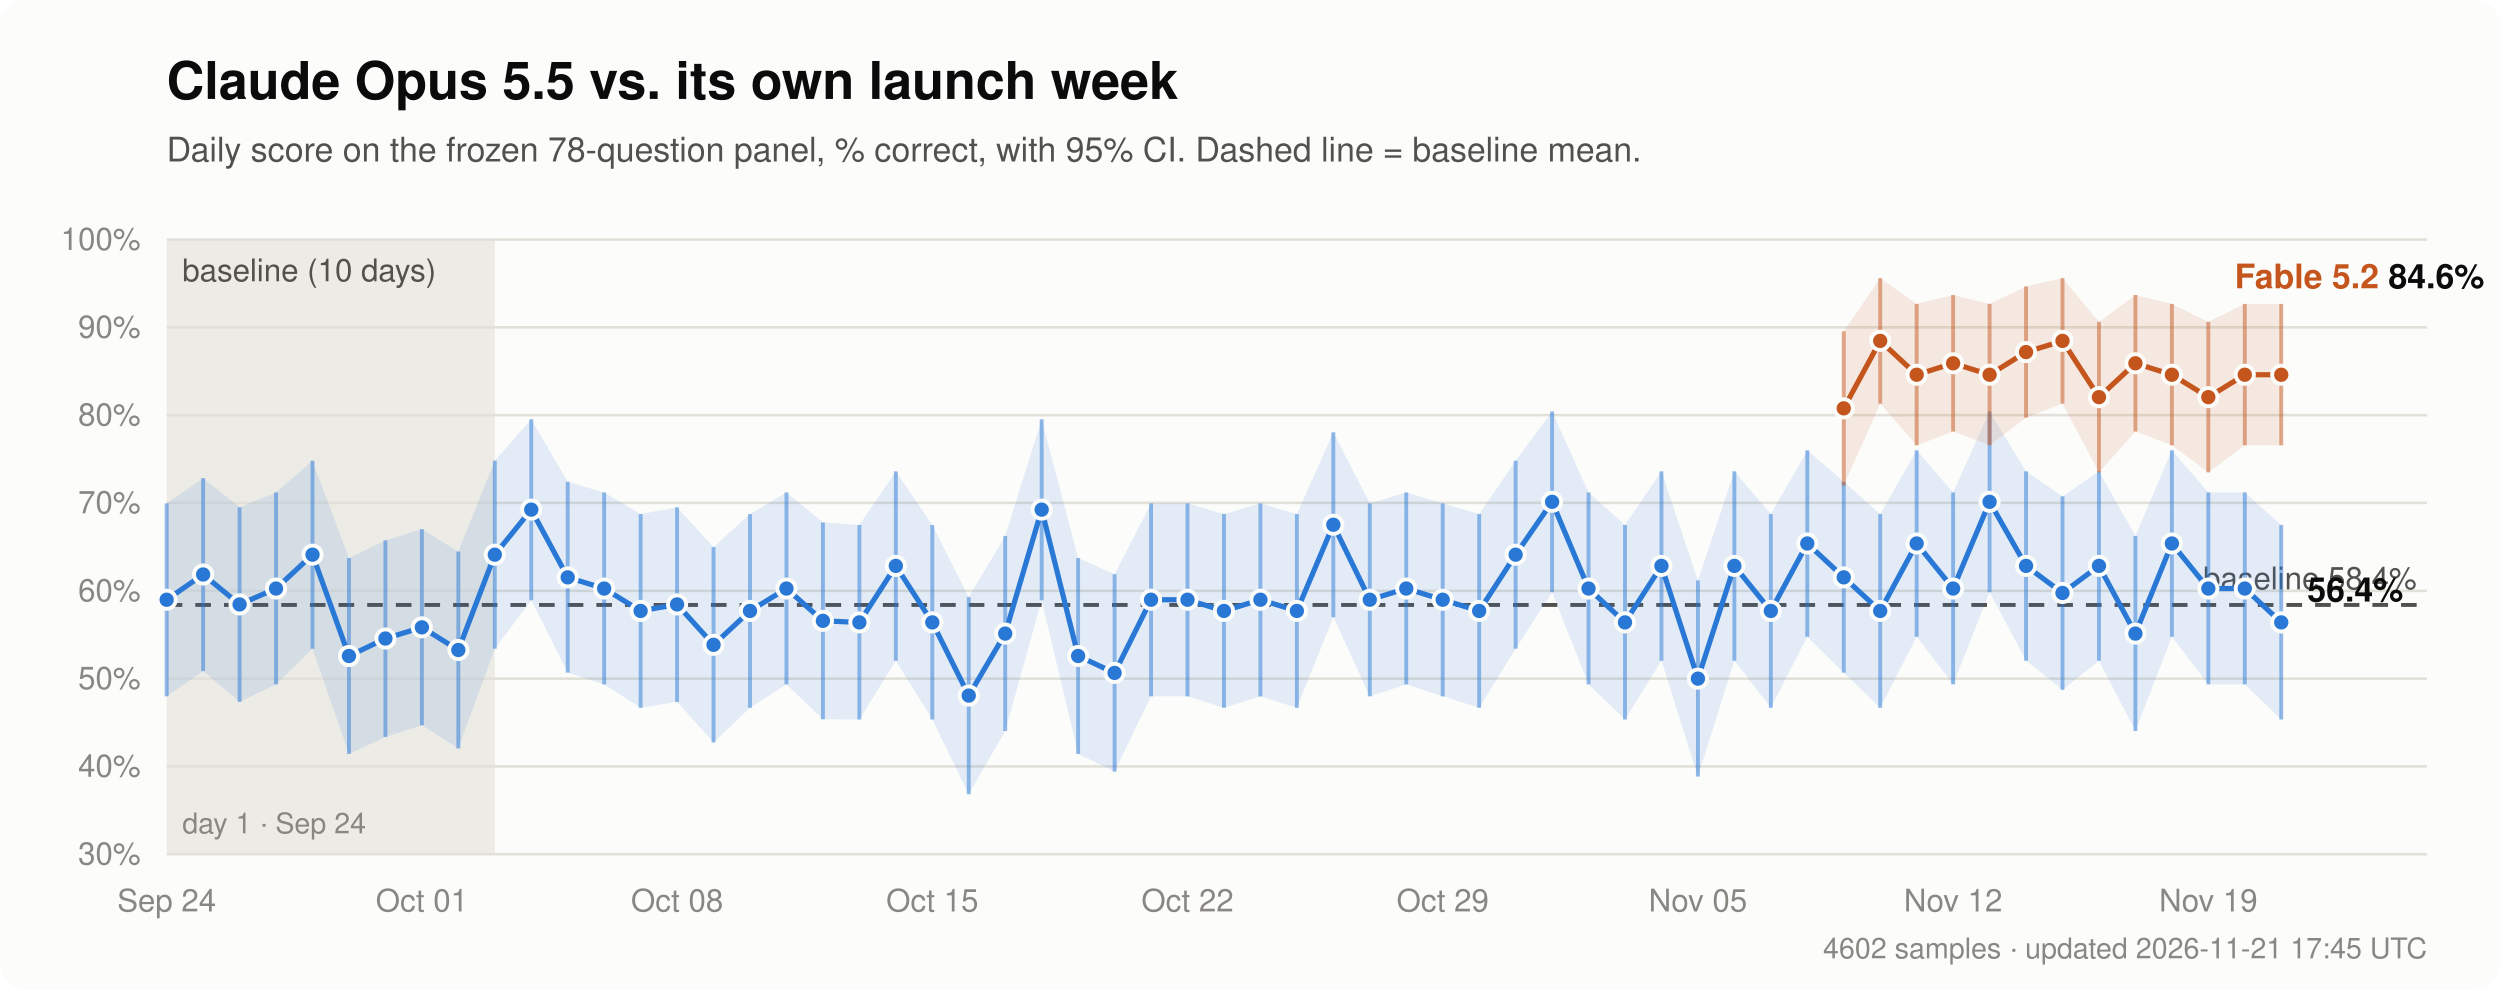
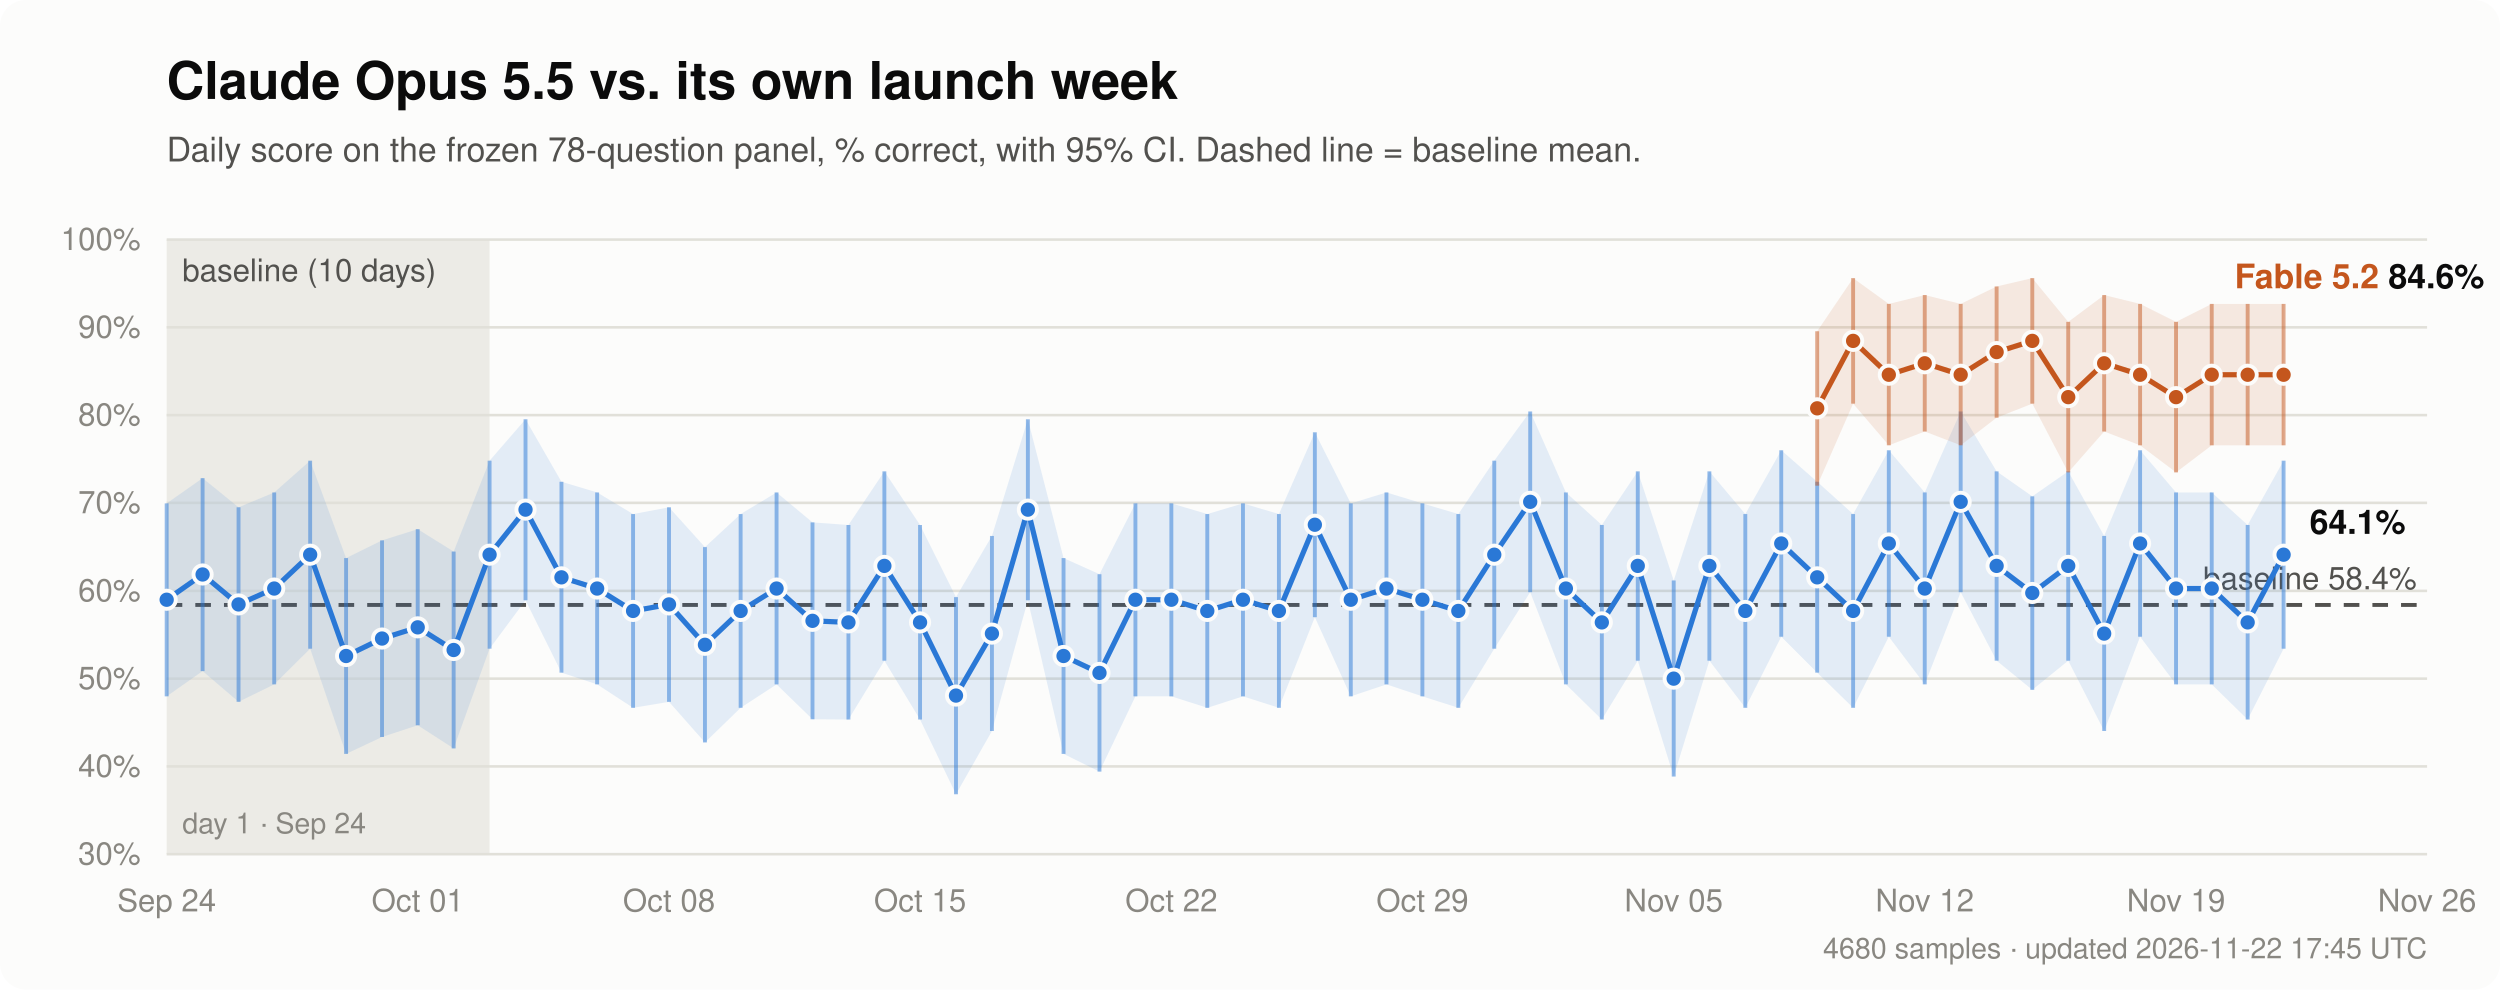
<svg xmlns="http://www.w3.org/2000/svg" width="960" height="380" viewBox="0 0 960 380" font-family="-apple-system, Segoe UI, Helvetica, Arial, sans-serif" role="img" aria-labelledby="t d">
  <rect width="960" height="380" rx="10" fill="#fcfcfb" />
  <text x="64" y="38" fill="#0b0b0b" font-size="20" font-weight="600">Claude Opus 5.5 vs. its own launch week</text>
  <text x="64" y="62" fill="#52514e" font-size="13">Daily score on the frozen 78-question panel, % correct, with 95% CI. Dashed line = baseline mean.</text>
  <line x1="64" y1="328.0" x2="932" y2="328.0" stroke="#e1e0d9" stroke-width="1" />
  <text x="54" y="332.0" text-anchor="end" fill="#898781" font-size="12">30%</text>
  <line x1="64" y1="294.3" x2="932" y2="294.3" stroke="#e1e0d9" stroke-width="1" />
  <text x="54" y="298.3" text-anchor="end" fill="#898781" font-size="12">40%</text>
  <line x1="64" y1="260.6" x2="932" y2="260.6" stroke="#e1e0d9" stroke-width="1" />
  <text x="54" y="264.6" text-anchor="end" fill="#898781" font-size="12">50%</text>
  <line x1="64" y1="226.9" x2="932" y2="226.9" stroke="#e1e0d9" stroke-width="1" />
  <text x="54" y="230.9" text-anchor="end" fill="#898781" font-size="12">60%</text>
  <line x1="64" y1="193.1" x2="932" y2="193.1" stroke="#e1e0d9" stroke-width="1" />
  <text x="54" y="197.1" text-anchor="end" fill="#898781" font-size="12">70%</text>
  <line x1="64" y1="159.4" x2="932" y2="159.4" stroke="#e1e0d9" stroke-width="1" />
  <text x="54" y="163.4" text-anchor="end" fill="#898781" font-size="12">80%</text>
  <line x1="64" y1="125.7" x2="932" y2="125.7" stroke="#e1e0d9" stroke-width="1" />
  <text x="54" y="129.7" text-anchor="end" fill="#898781" font-size="12">90%</text>
  <line x1="64" y1="92.0" x2="932" y2="92.0" stroke="#e1e0d9" stroke-width="1" />
  <text x="54" y="96.0" text-anchor="end" fill="#898781" font-size="12">100%</text>
-   <rect x="64.0" y="92" width="126.0" height="236" fill="#e1e0d9" opacity="0.6" />
+   <rect x="64.0" y="92" width="124.0" height="236" fill="#e1e0d9" opacity="0.6" />
  <text x="70.0" y="108" fill="#52514e" font-size="12">baseline (10 days)</text>
  <text x="70.0" y="320" fill="#898781" font-size="11">day 1 · Sep 24</text>
  <text x="64.0" y="350" text-anchor="middle" fill="#898781" font-size="12">Sep 24</text>
-   <text x="162.0" y="350" text-anchor="middle" fill="#898781" font-size="12">Oct 01</text>
-   <text x="260.0" y="350" text-anchor="middle" fill="#898781" font-size="12">Oct 08</text>
-   <text x="358.0" y="350" text-anchor="middle" fill="#898781" font-size="12">Oct 15</text>
-   <text x="456.0" y="350" text-anchor="middle" fill="#898781" font-size="12">Oct 22</text>
-   <text x="554.0" y="350" text-anchor="middle" fill="#898781" font-size="12">Oct 29</text>
-   <text x="652.0" y="350" text-anchor="middle" fill="#898781" font-size="12">Nov 05</text>
-   <text x="750.0" y="350" text-anchor="middle" fill="#898781" font-size="12">Nov 12</text>
-   <text x="848.0" y="350" text-anchor="middle" fill="#898781" font-size="12">Nov 19</text>
+   <text x="160.4" y="350" text-anchor="middle" fill="#898781" font-size="12">Oct 01</text>
+   <text x="256.9" y="350" text-anchor="middle" fill="#898781" font-size="12">Oct 08</text>
+   <text x="353.3" y="350" text-anchor="middle" fill="#898781" font-size="12">Oct 15</text>
+   <text x="449.8" y="350" text-anchor="middle" fill="#898781" font-size="12">Oct 22</text>
+   <text x="546.2" y="350" text-anchor="middle" fill="#898781" font-size="12">Oct 29</text>
+   <text x="642.7" y="350" text-anchor="middle" fill="#898781" font-size="12">Nov 05</text>
+   <text x="739.1" y="350" text-anchor="middle" fill="#898781" font-size="12">Nov 12</text>
+   <text x="835.6" y="350" text-anchor="middle" fill="#898781" font-size="12">Nov 19</text>
+   <text x="932.0" y="350" text-anchor="middle" fill="#898781" font-size="12">Nov 26</text>
  <line x1="64" y1="232.3" x2="932" y2="232.3" stroke="#52514e" stroke-width="1.5" stroke-dasharray="6 5" />
  <text x="928" y="226.3" text-anchor="end" fill="#52514e" font-size="12">baseline 58.4%</text>
-   <path d="M64.0,193.3 L78.0,183.6 L92.0,194.8 L106.0,189.1 L120.0,176.9 L134.0,214.3 L148.0,207.5 L162.0,203.2 L176.0,211.8 L190.0,176.9 L204.0,161.0 L218.0,185.0 L232.0,189.1 L246.0,197.4 L260.0,194.8 L274.0,210.1 L288.0,197.4 L302.0,189.1 L316.0,200.6 L330.0,201.6 L344.0,181.0 L358.0,201.6 L372.0,229.3 L386.0,205.8 L400.0,161.0 L414.0,214.3 L428.0,220.5 L442.0,193.3 L456.0,193.3 L470.0,197.4 L484.0,193.3 L498.0,197.4 L512.0,166.0 L526.0,193.3 L540.0,189.1 L554.0,193.3 L568.0,197.4 L582.0,176.9 L596.0,158.0 L610.0,189.1 L624.0,201.6 L638.0,181.0 L652.0,222.9 L666.0,181.0 L680.0,197.4 L694.0,172.9 L708.0,185.0 L722.0,197.4 L736.0,172.9 L750.0,189.1 L764.0,158.0 L778.0,181.0 L792.0,190.6 L806.0,181.0 L820.0,205.8 L834.0,172.9 L848.0,189.1 L862.0,189.1 L876.0,201.6 L876.0,276.3 L862.0,262.8 L848.0,262.8 L834.0,244.5 L820.0,280.7 L806.0,253.7 L792.0,264.9 L778.0,253.7 L764.0,227.4 L750.0,262.8 L736.0,244.5 L722.0,271.8 L708.0,258.3 L694.0,244.5 L680.0,271.8 L666.0,253.7 L652.0,298.2 L638.0,253.7 L624.0,276.3 L610.0,262.8 L596.0,227.4 L582.0,249.1 L568.0,271.8 L554.0,267.4 L540.0,262.8 L526.0,267.4 L512.0,237.0 L498.0,271.8 L484.0,267.4 L470.0,271.8 L456.0,267.4 L442.0,267.4 L428.0,296.3 L414.0,289.5 L400.0,230.5 L386.0,280.7 L372.0,305.0 L358.0,276.3 L344.0,253.7 L330.0,276.3 L316.0,276.2 L302.0,262.8 L288.0,271.8 L274.0,285.1 L260.0,269.5 L246.0,271.8 L232.0,262.8 L218.0,258.3 L204.0,230.5 L190.0,249.1 L176.0,287.4 L162.0,278.5 L148.0,283.0 L134.0,289.5 L120.0,249.1 L106.0,262.8 L92.0,269.5 L78.0,257.7 L64.0,267.4 Z" fill="#2a78d6" opacity="0.12" />
-   <path d="M64.0,230.3 L78.0,220.6 L92.0,232.1 L106.0,226.0 L120.0,213.0 L134.0,251.9 L148.0,245.2 L162.0,240.9 L176.0,249.6 L190.0,213.0 L204.0,195.7 L218.0,221.7 L232.0,226.0 L246.0,234.6 L260.0,232.1 L274.0,247.6 L288.0,234.6 L302.0,226.0 L316.0,238.4 L330.0,239.0 L344.0,217.3 L358.0,239.0 L372.0,267.1 L386.0,243.3 L400.0,195.7 L414.0,251.9 L428.0,258.4 L442.0,230.3 L456.0,230.3 L470.0,234.6 L484.0,230.3 L498.0,234.6 L512.0,201.5 L526.0,230.3 L540.0,226.0 L554.0,230.3 L568.0,234.6 L582.0,213.0 L596.0,192.7 L610.0,226.0 L624.0,239.0 L638.0,217.3 L652.0,260.6 L666.0,217.3 L680.0,234.6 L694.0,208.7 L708.0,221.7 L722.0,234.6 L736.0,208.7 L750.0,226.0 L764.0,192.7 L778.0,217.3 L792.0,227.7 L806.0,217.3 L820.0,243.3 L834.0,208.7 L848.0,226.0 L862.0,226.0 L876.0,239.0" fill="none" stroke="#2a78d6" stroke-width="2" stroke-linejoin="round" stroke-linecap="round" />
+   <path d="M64.0,193.3 L77.8,183.6 L91.6,194.8 L105.3,189.1 L119.1,176.9 L132.9,214.3 L146.7,207.5 L160.4,203.2 L174.2,211.8 L188.0,176.9 L201.8,161.0 L215.6,185.0 L229.3,189.1 L243.1,197.4 L256.9,194.8 L270.7,210.1 L284.4,197.4 L298.2,189.1 L312.0,200.6 L325.8,201.6 L339.6,181.0 L353.3,201.6 L367.1,229.3 L380.9,205.8 L394.7,161.0 L408.4,214.3 L422.2,220.5 L436.0,193.3 L449.8,193.3 L463.6,197.4 L477.3,193.3 L491.1,197.4 L504.9,166.0 L518.7,193.3 L532.4,189.1 L546.2,193.3 L560.0,197.4 L573.8,176.9 L587.6,158.0 L601.3,189.1 L615.1,201.6 L628.9,181.0 L642.7,222.9 L656.4,181.0 L670.2,197.4 L684.0,172.9 L697.8,185.0 L711.6,197.4 L725.3,172.9 L739.1,189.1 L752.9,158.0 L766.7,181.0 L780.4,190.6 L794.2,181.0 L808.0,205.8 L821.8,172.9 L835.6,189.1 L849.3,189.1 L863.1,201.6 L876.9,176.9 L876.9,249.1 L863.1,276.3 L849.3,262.8 L835.6,262.8 L821.8,244.5 L808.0,280.7 L794.2,253.7 L780.4,264.9 L766.7,253.7 L752.9,227.4 L739.1,262.8 L725.3,244.5 L711.6,271.8 L697.8,258.3 L684.0,244.5 L670.2,271.8 L656.4,253.7 L642.7,298.2 L628.9,253.7 L615.1,276.3 L601.3,262.8 L587.6,227.4 L573.8,249.1 L560.0,271.8 L546.2,267.4 L532.4,262.8 L518.7,267.4 L504.9,237.0 L491.1,271.8 L477.3,267.4 L463.6,271.8 L449.8,267.4 L436.0,267.4 L422.2,296.3 L408.4,289.5 L394.7,230.5 L380.9,280.7 L367.1,305.0 L353.3,276.3 L339.6,253.7 L325.8,276.3 L312.0,276.2 L298.2,262.8 L284.4,271.8 L270.7,285.1 L256.9,269.5 L243.1,271.8 L229.3,262.8 L215.6,258.3 L201.8,230.5 L188.0,249.1 L174.2,287.4 L160.4,278.5 L146.7,283.0 L132.9,289.5 L119.1,249.1 L105.3,262.8 L91.6,269.5 L77.8,257.7 L64.0,267.4 Z" fill="#2a78d6" opacity="0.12" />
+   <path d="M64.0,230.3 L77.8,220.6 L91.6,232.1 L105.3,226.0 L119.1,213.0 L132.9,251.9 L146.7,245.2 L160.4,240.9 L174.2,249.6 L188.0,213.0 L201.8,195.7 L215.6,221.7 L229.3,226.0 L243.1,234.6 L256.9,232.1 L270.7,247.6 L284.4,234.6 L298.2,226.0 L312.0,238.4 L325.8,239.0 L339.6,217.3 L353.3,239.0 L367.1,267.1 L380.9,243.3 L394.7,195.7 L408.4,251.9 L422.2,258.4 L436.0,230.3 L449.8,230.3 L463.6,234.6 L477.3,230.3 L491.1,234.6 L504.9,201.5 L518.7,230.3 L532.4,226.0 L546.2,230.3 L560.0,234.6 L573.8,213.0 L587.6,192.7 L601.3,226.0 L615.1,239.0 L628.9,217.3 L642.7,260.6 L656.4,217.3 L670.2,234.6 L684.0,208.7 L697.8,221.7 L711.6,234.6 L725.3,208.7 L739.1,226.0 L752.9,192.7 L766.7,217.3 L780.4,227.7 L794.2,217.3 L808.0,243.3 L821.8,208.7 L835.6,226.0 L849.3,226.0 L863.1,239.0 L876.9,213.0" fill="none" stroke="#2a78d6" stroke-width="2" stroke-linejoin="round" stroke-linecap="round" />
  <line x1="64.0" y1="267.4" x2="64.0" y2="193.3" stroke="#2a78d6" stroke-width="1.5" opacity="0.5" />
  <circle cx="64.0" cy="230.3" r="3.5" fill="#2a78d6" stroke="#fcfcfb" stroke-width="1.5" />
-   <line x1="78.0" y1="257.7" x2="78.0" y2="183.6" stroke="#2a78d6" stroke-width="1.5" opacity="0.5" />
-   <circle cx="78.0" cy="220.6" r="3.5" fill="#2a78d6" stroke="#fcfcfb" stroke-width="1.5" />
-   <line x1="92.0" y1="269.5" x2="92.0" y2="194.8" stroke="#2a78d6" stroke-width="1.5" opacity="0.5" />
-   <circle cx="92.0" cy="232.1" r="3.5" fill="#2a78d6" stroke="#fcfcfb" stroke-width="1.5" />
-   <line x1="106.0" y1="262.8" x2="106.0" y2="189.1" stroke="#2a78d6" stroke-width="1.5" opacity="0.5" />
-   <circle cx="106.0" cy="226.0" r="3.5" fill="#2a78d6" stroke="#fcfcfb" stroke-width="1.5" />
-   <line x1="120.0" y1="249.1" x2="120.0" y2="176.9" stroke="#2a78d6" stroke-width="1.5" opacity="0.5" />
-   <circle cx="120.0" cy="213.0" r="3.5" fill="#2a78d6" stroke="#fcfcfb" stroke-width="1.5" />
-   <line x1="134.0" y1="289.5" x2="134.0" y2="214.3" stroke="#2a78d6" stroke-width="1.5" opacity="0.5" />
-   <circle cx="134.0" cy="251.9" r="3.5" fill="#2a78d6" stroke="#fcfcfb" stroke-width="1.5" />
-   <line x1="148.0" y1="283.0" x2="148.0" y2="207.5" stroke="#2a78d6" stroke-width="1.5" opacity="0.5" />
-   <circle cx="148.0" cy="245.2" r="3.5" fill="#2a78d6" stroke="#fcfcfb" stroke-width="1.5" />
-   <line x1="162.0" y1="278.5" x2="162.0" y2="203.2" stroke="#2a78d6" stroke-width="1.5" opacity="0.5" />
-   <circle cx="162.0" cy="240.9" r="3.5" fill="#2a78d6" stroke="#fcfcfb" stroke-width="1.5" />
-   <line x1="176.0" y1="287.4" x2="176.0" y2="211.8" stroke="#2a78d6" stroke-width="1.5" opacity="0.5" />
-   <circle cx="176.0" cy="249.6" r="3.5" fill="#2a78d6" stroke="#fcfcfb" stroke-width="1.5" />
-   <line x1="190.0" y1="249.1" x2="190.0" y2="176.9" stroke="#2a78d6" stroke-width="1.5" opacity="0.5" />
-   <circle cx="190.0" cy="213.0" r="3.5" fill="#2a78d6" stroke="#fcfcfb" stroke-width="1.5" />
-   <line x1="204.0" y1="230.5" x2="204.0" y2="161.0" stroke="#2a78d6" stroke-width="1.5" opacity="0.5" />
-   <circle cx="204.0" cy="195.7" r="3.5" fill="#2a78d6" stroke="#fcfcfb" stroke-width="1.5" />
-   <line x1="218.0" y1="258.3" x2="218.0" y2="185.0" stroke="#2a78d6" stroke-width="1.5" opacity="0.5" />
-   <circle cx="218.0" cy="221.7" r="3.5" fill="#2a78d6" stroke="#fcfcfb" stroke-width="1.5" />
-   <line x1="232.0" y1="262.8" x2="232.0" y2="189.1" stroke="#2a78d6" stroke-width="1.5" opacity="0.5" />
-   <circle cx="232.0" cy="226.0" r="3.5" fill="#2a78d6" stroke="#fcfcfb" stroke-width="1.5" />
-   <line x1="246.0" y1="271.8" x2="246.0" y2="197.4" stroke="#2a78d6" stroke-width="1.5" opacity="0.5" />
-   <circle cx="246.0" cy="234.6" r="3.5" fill="#2a78d6" stroke="#fcfcfb" stroke-width="1.5" />
-   <line x1="260.0" y1="269.5" x2="260.0" y2="194.8" stroke="#2a78d6" stroke-width="1.5" opacity="0.5" />
-   <circle cx="260.0" cy="232.1" r="3.5" fill="#2a78d6" stroke="#fcfcfb" stroke-width="1.5" />
-   <line x1="274.0" y1="285.1" x2="274.0" y2="210.1" stroke="#2a78d6" stroke-width="1.5" opacity="0.5" />
-   <circle cx="274.0" cy="247.6" r="3.5" fill="#2a78d6" stroke="#fcfcfb" stroke-width="1.5" />
-   <line x1="288.0" y1="271.8" x2="288.0" y2="197.4" stroke="#2a78d6" stroke-width="1.5" opacity="0.5" />
-   <circle cx="288.0" cy="234.6" r="3.5" fill="#2a78d6" stroke="#fcfcfb" stroke-width="1.5" />
-   <line x1="302.0" y1="262.8" x2="302.0" y2="189.1" stroke="#2a78d6" stroke-width="1.5" opacity="0.5" />
-   <circle cx="302.0" cy="226.0" r="3.5" fill="#2a78d6" stroke="#fcfcfb" stroke-width="1.5" />
-   <line x1="316.0" y1="276.2" x2="316.0" y2="200.6" stroke="#2a78d6" stroke-width="1.5" opacity="0.5" />
-   <circle cx="316.0" cy="238.4" r="3.5" fill="#2a78d6" stroke="#fcfcfb" stroke-width="1.5" />
-   <line x1="330.0" y1="276.3" x2="330.0" y2="201.6" stroke="#2a78d6" stroke-width="1.5" opacity="0.5" />
-   <circle cx="330.0" cy="239.0" r="3.5" fill="#2a78d6" stroke="#fcfcfb" stroke-width="1.5" />
-   <line x1="344.0" y1="253.7" x2="344.0" y2="181.0" stroke="#2a78d6" stroke-width="1.5" opacity="0.5" />
-   <circle cx="344.0" cy="217.3" r="3.5" fill="#2a78d6" stroke="#fcfcfb" stroke-width="1.5" />
-   <line x1="358.0" y1="276.3" x2="358.0" y2="201.6" stroke="#2a78d6" stroke-width="1.5" opacity="0.5" />
-   <circle cx="358.0" cy="239.0" r="3.5" fill="#2a78d6" stroke="#fcfcfb" stroke-width="1.5" />
-   <line x1="372.0" y1="305.0" x2="372.0" y2="229.3" stroke="#2a78d6" stroke-width="1.5" opacity="0.5" />
-   <circle cx="372.0" cy="267.1" r="3.5" fill="#2a78d6" stroke="#fcfcfb" stroke-width="1.5" />
-   <line x1="386.0" y1="280.7" x2="386.0" y2="205.8" stroke="#2a78d6" stroke-width="1.5" opacity="0.5" />
-   <circle cx="386.0" cy="243.3" r="3.5" fill="#2a78d6" stroke="#fcfcfb" stroke-width="1.5" />
-   <line x1="400.0" y1="230.5" x2="400.0" y2="161.0" stroke="#2a78d6" stroke-width="1.5" opacity="0.5" />
-   <circle cx="400.0" cy="195.7" r="3.5" fill="#2a78d6" stroke="#fcfcfb" stroke-width="1.5" />
-   <line x1="414.0" y1="289.5" x2="414.0" y2="214.3" stroke="#2a78d6" stroke-width="1.5" opacity="0.5" />
-   <circle cx="414.0" cy="251.9" r="3.5" fill="#2a78d6" stroke="#fcfcfb" stroke-width="1.5" />
-   <line x1="428.0" y1="296.3" x2="428.0" y2="220.5" stroke="#2a78d6" stroke-width="1.5" opacity="0.5" />
-   <circle cx="428.0" cy="258.4" r="3.5" fill="#2a78d6" stroke="#fcfcfb" stroke-width="1.5" />
-   <line x1="442.0" y1="267.4" x2="442.0" y2="193.3" stroke="#2a78d6" stroke-width="1.5" opacity="0.5" />
-   <circle cx="442.0" cy="230.3" r="3.5" fill="#2a78d6" stroke="#fcfcfb" stroke-width="1.5" />
-   <line x1="456.0" y1="267.4" x2="456.0" y2="193.3" stroke="#2a78d6" stroke-width="1.5" opacity="0.5" />
-   <circle cx="456.0" cy="230.3" r="3.5" fill="#2a78d6" stroke="#fcfcfb" stroke-width="1.5" />
-   <line x1="470.0" y1="271.8" x2="470.0" y2="197.4" stroke="#2a78d6" stroke-width="1.5" opacity="0.5" />
-   <circle cx="470.0" cy="234.6" r="3.5" fill="#2a78d6" stroke="#fcfcfb" stroke-width="1.5" />
-   <line x1="484.0" y1="267.4" x2="484.0" y2="193.3" stroke="#2a78d6" stroke-width="1.5" opacity="0.5" />
-   <circle cx="484.0" cy="230.3" r="3.5" fill="#2a78d6" stroke="#fcfcfb" stroke-width="1.5" />
-   <line x1="498.0" y1="271.8" x2="498.0" y2="197.4" stroke="#2a78d6" stroke-width="1.5" opacity="0.5" />
-   <circle cx="498.0" cy="234.6" r="3.5" fill="#2a78d6" stroke="#fcfcfb" stroke-width="1.5" />
-   <line x1="512.0" y1="237.0" x2="512.0" y2="166.0" stroke="#2a78d6" stroke-width="1.5" opacity="0.5" />
-   <circle cx="512.0" cy="201.5" r="3.5" fill="#2a78d6" stroke="#fcfcfb" stroke-width="1.5" />
-   <line x1="526.0" y1="267.4" x2="526.0" y2="193.3" stroke="#2a78d6" stroke-width="1.5" opacity="0.5" />
-   <circle cx="526.0" cy="230.3" r="3.5" fill="#2a78d6" stroke="#fcfcfb" stroke-width="1.5" />
-   <line x1="540.0" y1="262.8" x2="540.0" y2="189.1" stroke="#2a78d6" stroke-width="1.5" opacity="0.5" />
-   <circle cx="540.0" cy="226.0" r="3.5" fill="#2a78d6" stroke="#fcfcfb" stroke-width="1.5" />
-   <line x1="554.0" y1="267.4" x2="554.0" y2="193.3" stroke="#2a78d6" stroke-width="1.5" opacity="0.5" />
-   <circle cx="554.0" cy="230.3" r="3.5" fill="#2a78d6" stroke="#fcfcfb" stroke-width="1.5" />
-   <line x1="568.0" y1="271.8" x2="568.0" y2="197.4" stroke="#2a78d6" stroke-width="1.5" opacity="0.5" />
-   <circle cx="568.0" cy="234.6" r="3.5" fill="#2a78d6" stroke="#fcfcfb" stroke-width="1.5" />
-   <line x1="582.0" y1="249.1" x2="582.0" y2="176.9" stroke="#2a78d6" stroke-width="1.5" opacity="0.5" />
-   <circle cx="582.0" cy="213.0" r="3.5" fill="#2a78d6" stroke="#fcfcfb" stroke-width="1.5" />
-   <line x1="596.0" y1="227.4" x2="596.0" y2="158.0" stroke="#2a78d6" stroke-width="1.5" opacity="0.5" />
-   <circle cx="596.0" cy="192.7" r="3.5" fill="#2a78d6" stroke="#fcfcfb" stroke-width="1.5" />
-   <line x1="610.0" y1="262.8" x2="610.0" y2="189.1" stroke="#2a78d6" stroke-width="1.5" opacity="0.5" />
-   <circle cx="610.0" cy="226.0" r="3.5" fill="#2a78d6" stroke="#fcfcfb" stroke-width="1.5" />
-   <line x1="624.0" y1="276.3" x2="624.0" y2="201.6" stroke="#2a78d6" stroke-width="1.5" opacity="0.5" />
-   <circle cx="624.0" cy="239.0" r="3.5" fill="#2a78d6" stroke="#fcfcfb" stroke-width="1.5" />
-   <line x1="638.0" y1="253.7" x2="638.0" y2="181.0" stroke="#2a78d6" stroke-width="1.5" opacity="0.5" />
-   <circle cx="638.0" cy="217.3" r="3.5" fill="#2a78d6" stroke="#fcfcfb" stroke-width="1.5" />
-   <line x1="652.0" y1="298.2" x2="652.0" y2="222.9" stroke="#2a78d6" stroke-width="1.5" opacity="0.5" />
-   <circle cx="652.0" cy="260.6" r="3.5" fill="#2a78d6" stroke="#fcfcfb" stroke-width="1.5" />
-   <line x1="666.0" y1="253.7" x2="666.0" y2="181.0" stroke="#2a78d6" stroke-width="1.5" opacity="0.5" />
-   <circle cx="666.0" cy="217.3" r="3.5" fill="#2a78d6" stroke="#fcfcfb" stroke-width="1.5" />
-   <line x1="680.0" y1="271.8" x2="680.0" y2="197.4" stroke="#2a78d6" stroke-width="1.5" opacity="0.5" />
-   <circle cx="680.0" cy="234.6" r="3.5" fill="#2a78d6" stroke="#fcfcfb" stroke-width="1.5" />
-   <line x1="694.0" y1="244.5" x2="694.0" y2="172.9" stroke="#2a78d6" stroke-width="1.5" opacity="0.5" />
-   <circle cx="694.0" cy="208.7" r="3.5" fill="#2a78d6" stroke="#fcfcfb" stroke-width="1.5" />
-   <line x1="708.0" y1="258.3" x2="708.0" y2="185.0" stroke="#2a78d6" stroke-width="1.5" opacity="0.5" />
-   <circle cx="708.0" cy="221.7" r="3.5" fill="#2a78d6" stroke="#fcfcfb" stroke-width="1.5" />
-   <line x1="722.0" y1="271.8" x2="722.0" y2="197.4" stroke="#2a78d6" stroke-width="1.5" opacity="0.5" />
-   <circle cx="722.0" cy="234.6" r="3.5" fill="#2a78d6" stroke="#fcfcfb" stroke-width="1.5" />
-   <line x1="736.0" y1="244.5" x2="736.0" y2="172.9" stroke="#2a78d6" stroke-width="1.5" opacity="0.5" />
-   <circle cx="736.0" cy="208.7" r="3.5" fill="#2a78d6" stroke="#fcfcfb" stroke-width="1.5" />
-   <line x1="750.0" y1="262.8" x2="750.0" y2="189.1" stroke="#2a78d6" stroke-width="1.5" opacity="0.5" />
-   <circle cx="750.0" cy="226.0" r="3.5" fill="#2a78d6" stroke="#fcfcfb" stroke-width="1.5" />
-   <line x1="764.0" y1="227.4" x2="764.0" y2="158.0" stroke="#2a78d6" stroke-width="1.5" opacity="0.5" />
-   <circle cx="764.0" cy="192.7" r="3.5" fill="#2a78d6" stroke="#fcfcfb" stroke-width="1.5" />
-   <line x1="778.0" y1="253.7" x2="778.0" y2="181.0" stroke="#2a78d6" stroke-width="1.5" opacity="0.5" />
-   <circle cx="778.0" cy="217.3" r="3.5" fill="#2a78d6" stroke="#fcfcfb" stroke-width="1.5" />
-   <line x1="792.0" y1="264.9" x2="792.0" y2="190.6" stroke="#2a78d6" stroke-width="1.5" opacity="0.5" />
-   <circle cx="792.0" cy="227.7" r="3.5" fill="#2a78d6" stroke="#fcfcfb" stroke-width="1.5" />
-   <line x1="806.0" y1="253.7" x2="806.0" y2="181.0" stroke="#2a78d6" stroke-width="1.5" opacity="0.5" />
-   <circle cx="806.0" cy="217.3" r="3.5" fill="#2a78d6" stroke="#fcfcfb" stroke-width="1.5" />
-   <line x1="820.0" y1="280.7" x2="820.0" y2="205.8" stroke="#2a78d6" stroke-width="1.5" opacity="0.5" />
-   <circle cx="820.0" cy="243.3" r="3.5" fill="#2a78d6" stroke="#fcfcfb" stroke-width="1.5" />
-   <line x1="834.0" y1="244.5" x2="834.0" y2="172.9" stroke="#2a78d6" stroke-width="1.5" opacity="0.5" />
-   <circle cx="834.0" cy="208.7" r="3.5" fill="#2a78d6" stroke="#fcfcfb" stroke-width="1.5" />
-   <line x1="848.0" y1="262.8" x2="848.0" y2="189.1" stroke="#2a78d6" stroke-width="1.5" opacity="0.5" />
-   <circle cx="848.0" cy="226.0" r="3.5" fill="#2a78d6" stroke="#fcfcfb" stroke-width="1.5" />
-   <line x1="862.0" y1="262.8" x2="862.0" y2="189.1" stroke="#2a78d6" stroke-width="1.5" opacity="0.5" />
-   <circle cx="862.0" cy="226.0" r="3.5" fill="#2a78d6" stroke="#fcfcfb" stroke-width="1.5" />
-   <line x1="876.0" y1="276.3" x2="876.0" y2="201.6" stroke="#2a78d6" stroke-width="1.5" opacity="0.5" />
-   <circle cx="876.0" cy="239.0" r="3.5" fill="#2a78d6" stroke="#fcfcfb" stroke-width="1.5" />
-   <text x="886.0" y="231.0" fill="#0b0b0b" font-size="13" font-weight="600">56.4%</text>
+   <line x1="77.8" y1="257.7" x2="77.8" y2="183.6" stroke="#2a78d6" stroke-width="1.5" opacity="0.5" />
+   <circle cx="77.8" cy="220.6" r="3.5" fill="#2a78d6" stroke="#fcfcfb" stroke-width="1.5" />
+   <line x1="91.6" y1="269.5" x2="91.6" y2="194.8" stroke="#2a78d6" stroke-width="1.5" opacity="0.5" />
+   <circle cx="91.6" cy="232.1" r="3.5" fill="#2a78d6" stroke="#fcfcfb" stroke-width="1.5" />
+   <line x1="105.3" y1="262.8" x2="105.3" y2="189.1" stroke="#2a78d6" stroke-width="1.5" opacity="0.5" />
+   <circle cx="105.3" cy="226.0" r="3.5" fill="#2a78d6" stroke="#fcfcfb" stroke-width="1.5" />
+   <line x1="119.1" y1="249.1" x2="119.1" y2="176.9" stroke="#2a78d6" stroke-width="1.5" opacity="0.5" />
+   <circle cx="119.1" cy="213.0" r="3.5" fill="#2a78d6" stroke="#fcfcfb" stroke-width="1.5" />
+   <line x1="132.9" y1="289.5" x2="132.9" y2="214.3" stroke="#2a78d6" stroke-width="1.5" opacity="0.5" />
+   <circle cx="132.9" cy="251.9" r="3.5" fill="#2a78d6" stroke="#fcfcfb" stroke-width="1.5" />
+   <line x1="146.7" y1="283.0" x2="146.7" y2="207.5" stroke="#2a78d6" stroke-width="1.5" opacity="0.5" />
+   <circle cx="146.7" cy="245.2" r="3.5" fill="#2a78d6" stroke="#fcfcfb" stroke-width="1.5" />
+   <line x1="160.4" y1="278.5" x2="160.4" y2="203.2" stroke="#2a78d6" stroke-width="1.5" opacity="0.5" />
+   <circle cx="160.4" cy="240.9" r="3.5" fill="#2a78d6" stroke="#fcfcfb" stroke-width="1.5" />
+   <line x1="174.2" y1="287.4" x2="174.2" y2="211.8" stroke="#2a78d6" stroke-width="1.5" opacity="0.5" />
+   <circle cx="174.2" cy="249.6" r="3.5" fill="#2a78d6" stroke="#fcfcfb" stroke-width="1.5" />
+   <line x1="188.0" y1="249.1" x2="188.0" y2="176.9" stroke="#2a78d6" stroke-width="1.5" opacity="0.5" />
+   <circle cx="188.0" cy="213.0" r="3.5" fill="#2a78d6" stroke="#fcfcfb" stroke-width="1.5" />
+   <line x1="201.8" y1="230.5" x2="201.8" y2="161.0" stroke="#2a78d6" stroke-width="1.5" opacity="0.5" />
+   <circle cx="201.8" cy="195.7" r="3.5" fill="#2a78d6" stroke="#fcfcfb" stroke-width="1.5" />
+   <line x1="215.6" y1="258.3" x2="215.6" y2="185.0" stroke="#2a78d6" stroke-width="1.5" opacity="0.5" />
+   <circle cx="215.6" cy="221.7" r="3.5" fill="#2a78d6" stroke="#fcfcfb" stroke-width="1.5" />
+   <line x1="229.3" y1="262.8" x2="229.3" y2="189.1" stroke="#2a78d6" stroke-width="1.5" opacity="0.5" />
+   <circle cx="229.3" cy="226.0" r="3.5" fill="#2a78d6" stroke="#fcfcfb" stroke-width="1.5" />
+   <line x1="243.1" y1="271.8" x2="243.1" y2="197.4" stroke="#2a78d6" stroke-width="1.5" opacity="0.5" />
+   <circle cx="243.1" cy="234.6" r="3.5" fill="#2a78d6" stroke="#fcfcfb" stroke-width="1.5" />
+   <line x1="256.9" y1="269.5" x2="256.9" y2="194.8" stroke="#2a78d6" stroke-width="1.5" opacity="0.5" />
+   <circle cx="256.9" cy="232.1" r="3.5" fill="#2a78d6" stroke="#fcfcfb" stroke-width="1.5" />
+   <line x1="270.7" y1="285.1" x2="270.7" y2="210.1" stroke="#2a78d6" stroke-width="1.5" opacity="0.5" />
+   <circle cx="270.7" cy="247.6" r="3.5" fill="#2a78d6" stroke="#fcfcfb" stroke-width="1.5" />
+   <line x1="284.4" y1="271.8" x2="284.4" y2="197.4" stroke="#2a78d6" stroke-width="1.5" opacity="0.5" />
+   <circle cx="284.4" cy="234.6" r="3.5" fill="#2a78d6" stroke="#fcfcfb" stroke-width="1.5" />
+   <line x1="298.2" y1="262.8" x2="298.2" y2="189.1" stroke="#2a78d6" stroke-width="1.5" opacity="0.5" />
+   <circle cx="298.2" cy="226.0" r="3.5" fill="#2a78d6" stroke="#fcfcfb" stroke-width="1.5" />
+   <line x1="312.0" y1="276.2" x2="312.0" y2="200.6" stroke="#2a78d6" stroke-width="1.5" opacity="0.5" />
+   <circle cx="312.0" cy="238.4" r="3.5" fill="#2a78d6" stroke="#fcfcfb" stroke-width="1.5" />
+   <line x1="325.8" y1="276.3" x2="325.8" y2="201.6" stroke="#2a78d6" stroke-width="1.5" opacity="0.5" />
+   <circle cx="325.8" cy="239.0" r="3.5" fill="#2a78d6" stroke="#fcfcfb" stroke-width="1.5" />
+   <line x1="339.6" y1="253.7" x2="339.6" y2="181.0" stroke="#2a78d6" stroke-width="1.5" opacity="0.5" />
+   <circle cx="339.6" cy="217.3" r="3.5" fill="#2a78d6" stroke="#fcfcfb" stroke-width="1.5" />
+   <line x1="353.3" y1="276.3" x2="353.3" y2="201.6" stroke="#2a78d6" stroke-width="1.5" opacity="0.5" />
+   <circle cx="353.3" cy="239.0" r="3.5" fill="#2a78d6" stroke="#fcfcfb" stroke-width="1.5" />
+   <line x1="367.1" y1="305.0" x2="367.1" y2="229.3" stroke="#2a78d6" stroke-width="1.5" opacity="0.5" />
+   <circle cx="367.1" cy="267.1" r="3.5" fill="#2a78d6" stroke="#fcfcfb" stroke-width="1.5" />
+   <line x1="380.9" y1="280.7" x2="380.9" y2="205.8" stroke="#2a78d6" stroke-width="1.5" opacity="0.5" />
+   <circle cx="380.9" cy="243.3" r="3.5" fill="#2a78d6" stroke="#fcfcfb" stroke-width="1.5" />
+   <line x1="394.7" y1="230.5" x2="394.7" y2="161.0" stroke="#2a78d6" stroke-width="1.5" opacity="0.5" />
+   <circle cx="394.7" cy="195.7" r="3.5" fill="#2a78d6" stroke="#fcfcfb" stroke-width="1.5" />
+   <line x1="408.4" y1="289.5" x2="408.4" y2="214.3" stroke="#2a78d6" stroke-width="1.5" opacity="0.5" />
+   <circle cx="408.4" cy="251.9" r="3.5" fill="#2a78d6" stroke="#fcfcfb" stroke-width="1.5" />
+   <line x1="422.2" y1="296.3" x2="422.2" y2="220.5" stroke="#2a78d6" stroke-width="1.5" opacity="0.5" />
+   <circle cx="422.2" cy="258.4" r="3.5" fill="#2a78d6" stroke="#fcfcfb" stroke-width="1.5" />
+   <line x1="436.0" y1="267.4" x2="436.0" y2="193.3" stroke="#2a78d6" stroke-width="1.5" opacity="0.5" />
+   <circle cx="436.0" cy="230.3" r="3.5" fill="#2a78d6" stroke="#fcfcfb" stroke-width="1.5" />
+   <line x1="449.8" y1="267.4" x2="449.8" y2="193.3" stroke="#2a78d6" stroke-width="1.5" opacity="0.5" />
+   <circle cx="449.8" cy="230.3" r="3.5" fill="#2a78d6" stroke="#fcfcfb" stroke-width="1.5" />
+   <line x1="463.6" y1="271.8" x2="463.6" y2="197.4" stroke="#2a78d6" stroke-width="1.5" opacity="0.5" />
+   <circle cx="463.6" cy="234.6" r="3.5" fill="#2a78d6" stroke="#fcfcfb" stroke-width="1.5" />
+   <line x1="477.3" y1="267.4" x2="477.3" y2="193.3" stroke="#2a78d6" stroke-width="1.5" opacity="0.5" />
+   <circle cx="477.3" cy="230.3" r="3.5" fill="#2a78d6" stroke="#fcfcfb" stroke-width="1.5" />
+   <line x1="491.1" y1="271.8" x2="491.1" y2="197.4" stroke="#2a78d6" stroke-width="1.5" opacity="0.5" />
+   <circle cx="491.1" cy="234.6" r="3.5" fill="#2a78d6" stroke="#fcfcfb" stroke-width="1.5" />
+   <line x1="504.9" y1="237.0" x2="504.9" y2="166.0" stroke="#2a78d6" stroke-width="1.5" opacity="0.5" />
+   <circle cx="504.9" cy="201.5" r="3.5" fill="#2a78d6" stroke="#fcfcfb" stroke-width="1.5" />
+   <line x1="518.7" y1="267.4" x2="518.7" y2="193.3" stroke="#2a78d6" stroke-width="1.5" opacity="0.5" />
+   <circle cx="518.7" cy="230.3" r="3.5" fill="#2a78d6" stroke="#fcfcfb" stroke-width="1.5" />
+   <line x1="532.4" y1="262.8" x2="532.4" y2="189.1" stroke="#2a78d6" stroke-width="1.5" opacity="0.5" />
+   <circle cx="532.4" cy="226.0" r="3.5" fill="#2a78d6" stroke="#fcfcfb" stroke-width="1.5" />
+   <line x1="546.2" y1="267.4" x2="546.2" y2="193.3" stroke="#2a78d6" stroke-width="1.5" opacity="0.5" />
+   <circle cx="546.2" cy="230.3" r="3.5" fill="#2a78d6" stroke="#fcfcfb" stroke-width="1.5" />
+   <line x1="560.0" y1="271.8" x2="560.0" y2="197.4" stroke="#2a78d6" stroke-width="1.5" opacity="0.5" />
+   <circle cx="560.0" cy="234.6" r="3.5" fill="#2a78d6" stroke="#fcfcfb" stroke-width="1.5" />
+   <line x1="573.8" y1="249.1" x2="573.8" y2="176.9" stroke="#2a78d6" stroke-width="1.5" opacity="0.5" />
+   <circle cx="573.8" cy="213.0" r="3.5" fill="#2a78d6" stroke="#fcfcfb" stroke-width="1.5" />
+   <line x1="587.6" y1="227.4" x2="587.6" y2="158.0" stroke="#2a78d6" stroke-width="1.5" opacity="0.5" />
+   <circle cx="587.6" cy="192.7" r="3.5" fill="#2a78d6" stroke="#fcfcfb" stroke-width="1.5" />
+   <line x1="601.3" y1="262.8" x2="601.3" y2="189.1" stroke="#2a78d6" stroke-width="1.5" opacity="0.5" />
+   <circle cx="601.3" cy="226.0" r="3.5" fill="#2a78d6" stroke="#fcfcfb" stroke-width="1.5" />
+   <line x1="615.1" y1="276.3" x2="615.1" y2="201.6" stroke="#2a78d6" stroke-width="1.5" opacity="0.5" />
+   <circle cx="615.1" cy="239.0" r="3.5" fill="#2a78d6" stroke="#fcfcfb" stroke-width="1.5" />
+   <line x1="628.9" y1="253.7" x2="628.9" y2="181.0" stroke="#2a78d6" stroke-width="1.5" opacity="0.5" />
+   <circle cx="628.9" cy="217.3" r="3.5" fill="#2a78d6" stroke="#fcfcfb" stroke-width="1.5" />
+   <line x1="642.7" y1="298.2" x2="642.7" y2="222.9" stroke="#2a78d6" stroke-width="1.5" opacity="0.5" />
+   <circle cx="642.7" cy="260.6" r="3.5" fill="#2a78d6" stroke="#fcfcfb" stroke-width="1.5" />
+   <line x1="656.4" y1="253.7" x2="656.4" y2="181.0" stroke="#2a78d6" stroke-width="1.5" opacity="0.5" />
+   <circle cx="656.4" cy="217.3" r="3.5" fill="#2a78d6" stroke="#fcfcfb" stroke-width="1.5" />
+   <line x1="670.2" y1="271.8" x2="670.2" y2="197.4" stroke="#2a78d6" stroke-width="1.5" opacity="0.5" />
+   <circle cx="670.2" cy="234.6" r="3.5" fill="#2a78d6" stroke="#fcfcfb" stroke-width="1.5" />
+   <line x1="684.0" y1="244.5" x2="684.0" y2="172.9" stroke="#2a78d6" stroke-width="1.5" opacity="0.5" />
+   <circle cx="684.0" cy="208.7" r="3.5" fill="#2a78d6" stroke="#fcfcfb" stroke-width="1.5" />
+   <line x1="697.8" y1="258.3" x2="697.8" y2="185.0" stroke="#2a78d6" stroke-width="1.5" opacity="0.5" />
+   <circle cx="697.8" cy="221.7" r="3.5" fill="#2a78d6" stroke="#fcfcfb" stroke-width="1.5" />
+   <line x1="711.6" y1="271.8" x2="711.6" y2="197.4" stroke="#2a78d6" stroke-width="1.5" opacity="0.5" />
+   <circle cx="711.6" cy="234.6" r="3.5" fill="#2a78d6" stroke="#fcfcfb" stroke-width="1.5" />
+   <line x1="725.3" y1="244.5" x2="725.3" y2="172.9" stroke="#2a78d6" stroke-width="1.5" opacity="0.5" />
+   <circle cx="725.3" cy="208.7" r="3.5" fill="#2a78d6" stroke="#fcfcfb" stroke-width="1.5" />
+   <line x1="739.1" y1="262.8" x2="739.1" y2="189.1" stroke="#2a78d6" stroke-width="1.5" opacity="0.5" />
+   <circle cx="739.1" cy="226.0" r="3.5" fill="#2a78d6" stroke="#fcfcfb" stroke-width="1.5" />
+   <line x1="752.9" y1="227.4" x2="752.9" y2="158.0" stroke="#2a78d6" stroke-width="1.5" opacity="0.5" />
+   <circle cx="752.9" cy="192.7" r="3.5" fill="#2a78d6" stroke="#fcfcfb" stroke-width="1.5" />
+   <line x1="766.7" y1="253.7" x2="766.7" y2="181.0" stroke="#2a78d6" stroke-width="1.5" opacity="0.5" />
+   <circle cx="766.7" cy="217.3" r="3.5" fill="#2a78d6" stroke="#fcfcfb" stroke-width="1.5" />
+   <line x1="780.4" y1="264.9" x2="780.4" y2="190.6" stroke="#2a78d6" stroke-width="1.5" opacity="0.5" />
+   <circle cx="780.4" cy="227.7" r="3.5" fill="#2a78d6" stroke="#fcfcfb" stroke-width="1.5" />
+   <line x1="794.2" y1="253.7" x2="794.2" y2="181.0" stroke="#2a78d6" stroke-width="1.5" opacity="0.5" />
+   <circle cx="794.2" cy="217.3" r="3.5" fill="#2a78d6" stroke="#fcfcfb" stroke-width="1.5" />
+   <line x1="808.0" y1="280.7" x2="808.0" y2="205.8" stroke="#2a78d6" stroke-width="1.5" opacity="0.5" />
+   <circle cx="808.0" cy="243.3" r="3.5" fill="#2a78d6" stroke="#fcfcfb" stroke-width="1.5" />
+   <line x1="821.8" y1="244.5" x2="821.8" y2="172.9" stroke="#2a78d6" stroke-width="1.5" opacity="0.5" />
+   <circle cx="821.8" cy="208.7" r="3.5" fill="#2a78d6" stroke="#fcfcfb" stroke-width="1.5" />
+   <line x1="835.6" y1="262.8" x2="835.6" y2="189.1" stroke="#2a78d6" stroke-width="1.5" opacity="0.5" />
+   <circle cx="835.6" cy="226.0" r="3.5" fill="#2a78d6" stroke="#fcfcfb" stroke-width="1.5" />
+   <line x1="849.3" y1="262.8" x2="849.3" y2="189.1" stroke="#2a78d6" stroke-width="1.5" opacity="0.5" />
+   <circle cx="849.3" cy="226.0" r="3.5" fill="#2a78d6" stroke="#fcfcfb" stroke-width="1.5" />
+   <line x1="863.1" y1="276.3" x2="863.1" y2="201.6" stroke="#2a78d6" stroke-width="1.5" opacity="0.5" />
+   <circle cx="863.1" cy="239.0" r="3.5" fill="#2a78d6" stroke="#fcfcfb" stroke-width="1.5" />
+   <line x1="876.9" y1="249.1" x2="876.9" y2="176.9" stroke="#2a78d6" stroke-width="1.5" opacity="0.5" />
+   <circle cx="876.9" cy="213.0" r="3.5" fill="#2a78d6" stroke="#fcfcfb" stroke-width="1.5" />
+   <text x="886.9" y="205.0" fill="#0b0b0b" font-size="13" font-weight="600">64.1%</text>
  <clipPath id="plotarea-light">
    <rect x="64" y="92" width="868" height="236" />
  </clipPath>
  <g clip-path="url(#plotarea-light)">
-     <path d="M708.0,127.2 L722.0,106.8 L736.0,116.7 L750.0,113.3 L764.0,116.7 L778.0,110.0 L792.0,106.8 L806.0,123.6 L820.0,113.3 L834.0,116.7 L848.0,123.6 L862.0,116.7 L876.0,116.7 L876.0,171.0 L862.0,171.0 L848.0,181.4 L834.0,171.0 L820.0,165.7 L806.0,181.4 L792.0,155.0 L778.0,160.4 L764.0,171.0 L750.0,165.7 L736.0,171.0 L722.0,155.0 L708.0,186.5 Z" fill="#c4561d" opacity="0.12" />
-     <path d="M708.0,156.8 L722.0,130.9 L736.0,143.9 L750.0,139.5 L764.0,143.9 L778.0,135.2 L792.0,130.9 L806.0,152.5 L820.0,139.5 L834.0,143.9 L848.0,152.5 L862.0,143.9 L876.0,143.9" fill="none" stroke="#c4561d" stroke-width="2" stroke-linejoin="round" stroke-linecap="round" />
-     <line x1="708.0" y1="186.5" x2="708.0" y2="127.2" stroke="#c4561d" stroke-width="1.5" opacity="0.5" />
-     <circle cx="708.0" cy="156.8" r="3.5" fill="#c4561d" stroke="#fcfcfb" stroke-width="1.5" />
-     <line x1="722.0" y1="155.0" x2="722.0" y2="106.8" stroke="#c4561d" stroke-width="1.5" opacity="0.5" />
-     <circle cx="722.0" cy="130.9" r="3.5" fill="#c4561d" stroke="#fcfcfb" stroke-width="1.5" />
-     <line x1="736.0" y1="171.0" x2="736.0" y2="116.7" stroke="#c4561d" stroke-width="1.5" opacity="0.5" />
-     <circle cx="736.0" cy="143.9" r="3.5" fill="#c4561d" stroke="#fcfcfb" stroke-width="1.5" />
-     <line x1="750.0" y1="165.7" x2="750.0" y2="113.3" stroke="#c4561d" stroke-width="1.5" opacity="0.5" />
-     <circle cx="750.0" cy="139.5" r="3.5" fill="#c4561d" stroke="#fcfcfb" stroke-width="1.5" />
-     <line x1="764.0" y1="171.0" x2="764.0" y2="116.7" stroke="#c4561d" stroke-width="1.5" opacity="0.5" />
-     <circle cx="764.0" cy="143.9" r="3.5" fill="#c4561d" stroke="#fcfcfb" stroke-width="1.5" />
-     <line x1="778.0" y1="160.4" x2="778.0" y2="110.0" stroke="#c4561d" stroke-width="1.5" opacity="0.5" />
-     <circle cx="778.0" cy="135.2" r="3.5" fill="#c4561d" stroke="#fcfcfb" stroke-width="1.5" />
-     <line x1="792.0" y1="155.0" x2="792.0" y2="106.8" stroke="#c4561d" stroke-width="1.5" opacity="0.5" />
-     <circle cx="792.0" cy="130.9" r="3.5" fill="#c4561d" stroke="#fcfcfb" stroke-width="1.5" />
-     <line x1="806.0" y1="181.4" x2="806.0" y2="123.6" stroke="#c4561d" stroke-width="1.5" opacity="0.5" />
-     <circle cx="806.0" cy="152.5" r="3.5" fill="#c4561d" stroke="#fcfcfb" stroke-width="1.5" />
-     <line x1="820.0" y1="165.7" x2="820.0" y2="113.3" stroke="#c4561d" stroke-width="1.5" opacity="0.5" />
-     <circle cx="820.0" cy="139.5" r="3.5" fill="#c4561d" stroke="#fcfcfb" stroke-width="1.5" />
-     <line x1="834.0" y1="171.0" x2="834.0" y2="116.7" stroke="#c4561d" stroke-width="1.5" opacity="0.5" />
-     <circle cx="834.0" cy="143.9" r="3.5" fill="#c4561d" stroke="#fcfcfb" stroke-width="1.5" />
-     <line x1="848.0" y1="181.4" x2="848.0" y2="123.6" stroke="#c4561d" stroke-width="1.5" opacity="0.5" />
-     <circle cx="848.0" cy="152.5" r="3.5" fill="#c4561d" stroke="#fcfcfb" stroke-width="1.5" />
-     <line x1="862.0" y1="171.0" x2="862.0" y2="116.7" stroke="#c4561d" stroke-width="1.5" opacity="0.5" />
-     <circle cx="862.0" cy="143.9" r="3.5" fill="#c4561d" stroke="#fcfcfb" stroke-width="1.5" />
-     <line x1="876.0" y1="171.0" x2="876.0" y2="116.7" stroke="#c4561d" stroke-width="1.5" opacity="0.5" />
-     <circle cx="876.0" cy="143.9" r="3.5" fill="#c4561d" stroke="#fcfcfb" stroke-width="1.5" />
+     <path d="M697.8,127.2 L711.6,106.8 L725.3,116.7 L739.1,113.3 L752.9,116.7 L766.7,110.0 L780.4,106.8 L794.2,123.6 L808.0,113.3 L821.8,116.7 L835.6,123.6 L849.3,116.7 L863.1,116.7 L876.9,116.7 L876.9,171.0 L863.1,171.0 L849.3,171.0 L835.6,181.4 L821.8,171.0 L808.0,165.7 L794.2,181.4 L780.4,155.0 L766.7,160.4 L752.9,171.0 L739.1,165.7 L725.3,171.0 L711.6,155.0 L697.8,186.5 Z" fill="#c4561d" opacity="0.12" />
+     <path d="M697.8,156.8 L711.6,130.9 L725.3,143.9 L739.1,139.5 L752.9,143.9 L766.7,135.2 L780.4,130.9 L794.2,152.5 L808.0,139.5 L821.8,143.9 L835.6,152.5 L849.3,143.9 L863.1,143.9 L876.9,143.9" fill="none" stroke="#c4561d" stroke-width="2" stroke-linejoin="round" stroke-linecap="round" />
+     <line x1="697.8" y1="186.5" x2="697.8" y2="127.2" stroke="#c4561d" stroke-width="1.5" opacity="0.5" />
+     <circle cx="697.8" cy="156.8" r="3.5" fill="#c4561d" stroke="#fcfcfb" stroke-width="1.5" />
+     <line x1="711.6" y1="155.0" x2="711.6" y2="106.8" stroke="#c4561d" stroke-width="1.5" opacity="0.5" />
+     <circle cx="711.6" cy="130.9" r="3.5" fill="#c4561d" stroke="#fcfcfb" stroke-width="1.5" />
+     <line x1="725.3" y1="171.0" x2="725.3" y2="116.7" stroke="#c4561d" stroke-width="1.5" opacity="0.5" />
+     <circle cx="725.3" cy="143.9" r="3.5" fill="#c4561d" stroke="#fcfcfb" stroke-width="1.5" />
+     <line x1="739.1" y1="165.7" x2="739.1" y2="113.3" stroke="#c4561d" stroke-width="1.5" opacity="0.5" />
+     <circle cx="739.1" cy="139.5" r="3.5" fill="#c4561d" stroke="#fcfcfb" stroke-width="1.5" />
+     <line x1="752.9" y1="171.0" x2="752.9" y2="116.7" stroke="#c4561d" stroke-width="1.5" opacity="0.5" />
+     <circle cx="752.9" cy="143.9" r="3.5" fill="#c4561d" stroke="#fcfcfb" stroke-width="1.5" />
+     <line x1="766.7" y1="160.4" x2="766.7" y2="110.0" stroke="#c4561d" stroke-width="1.5" opacity="0.5" />
+     <circle cx="766.7" cy="135.2" r="3.5" fill="#c4561d" stroke="#fcfcfb" stroke-width="1.5" />
+     <line x1="780.4" y1="155.0" x2="780.4" y2="106.8" stroke="#c4561d" stroke-width="1.5" opacity="0.5" />
+     <circle cx="780.4" cy="130.9" r="3.5" fill="#c4561d" stroke="#fcfcfb" stroke-width="1.5" />
+     <line x1="794.2" y1="181.4" x2="794.2" y2="123.6" stroke="#c4561d" stroke-width="1.5" opacity="0.5" />
+     <circle cx="794.2" cy="152.5" r="3.5" fill="#c4561d" stroke="#fcfcfb" stroke-width="1.5" />
+     <line x1="808.0" y1="165.7" x2="808.0" y2="113.3" stroke="#c4561d" stroke-width="1.5" opacity="0.5" />
+     <circle cx="808.0" cy="139.5" r="3.5" fill="#c4561d" stroke="#fcfcfb" stroke-width="1.5" />
+     <line x1="821.8" y1="171.0" x2="821.8" y2="116.7" stroke="#c4561d" stroke-width="1.5" opacity="0.5" />
+     <circle cx="821.8" cy="143.9" r="3.5" fill="#c4561d" stroke="#fcfcfb" stroke-width="1.5" />
+     <line x1="835.6" y1="181.4" x2="835.6" y2="123.6" stroke="#c4561d" stroke-width="1.5" opacity="0.5" />
+     <circle cx="835.6" cy="152.5" r="3.5" fill="#c4561d" stroke="#fcfcfb" stroke-width="1.5" />
+     <line x1="849.3" y1="171.0" x2="849.3" y2="116.7" stroke="#c4561d" stroke-width="1.5" opacity="0.5" />
+     <circle cx="849.3" cy="143.9" r="3.5" fill="#c4561d" stroke="#fcfcfb" stroke-width="1.5" />
+     <line x1="863.1" y1="171.0" x2="863.1" y2="116.7" stroke="#c4561d" stroke-width="1.5" opacity="0.5" />
+     <circle cx="863.1" cy="143.9" r="3.5" fill="#c4561d" stroke="#fcfcfb" stroke-width="1.5" />
+     <line x1="876.9" y1="171.0" x2="876.9" y2="116.7" stroke="#c4561d" stroke-width="1.5" opacity="0.5" />
+     <circle cx="876.9" cy="143.9" r="3.5" fill="#c4561d" stroke="#fcfcfb" stroke-width="1.5" />
  </g>
  <text x="954.0" y="110.7" text-anchor="end" fill="#0b0b0b" font-size="13" font-weight="600">
    <tspan fill="#c4561d">Fable 5.2</tspan> 84.6%</text>
-   <text x="932" y="368" text-anchor="end" fill="#898781" font-size="11">4602 samples · updated 2026-11-21 17:45 UTC</text>
+   <text x="932" y="368" text-anchor="end" fill="#898781" font-size="11">4680 samples · updated 2026-11-22 17:45 UTC</text>
</svg>
